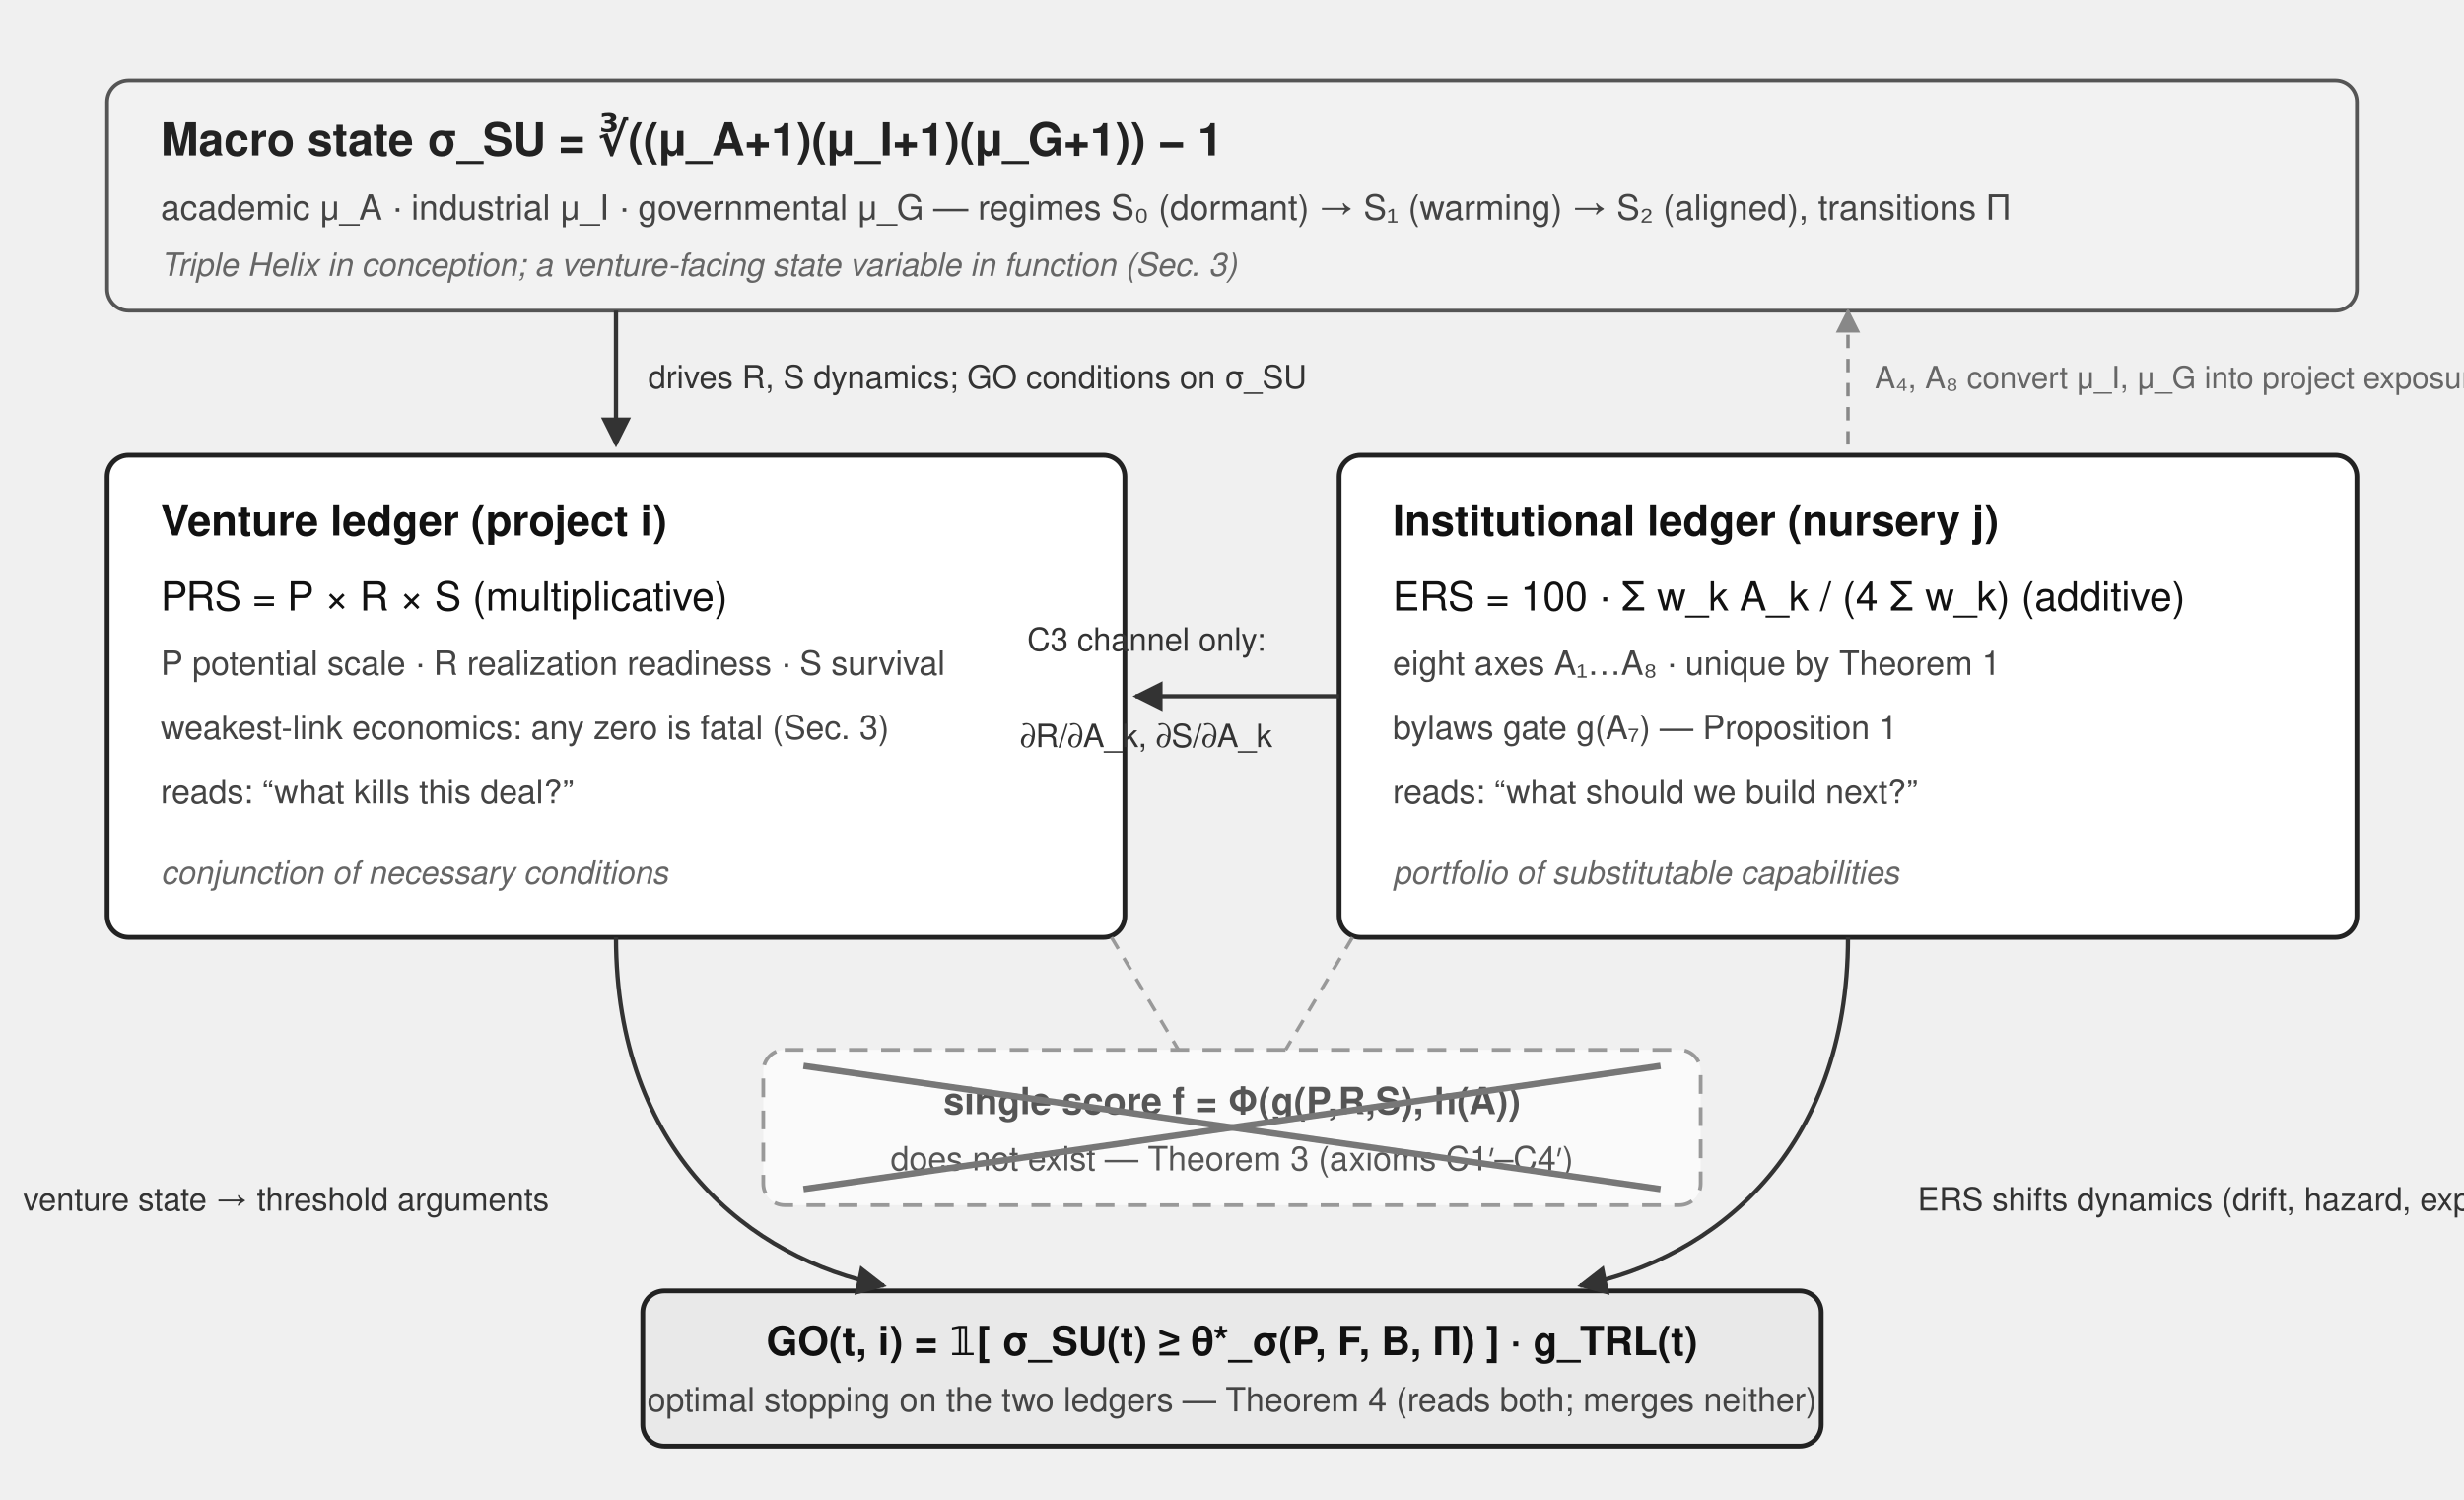
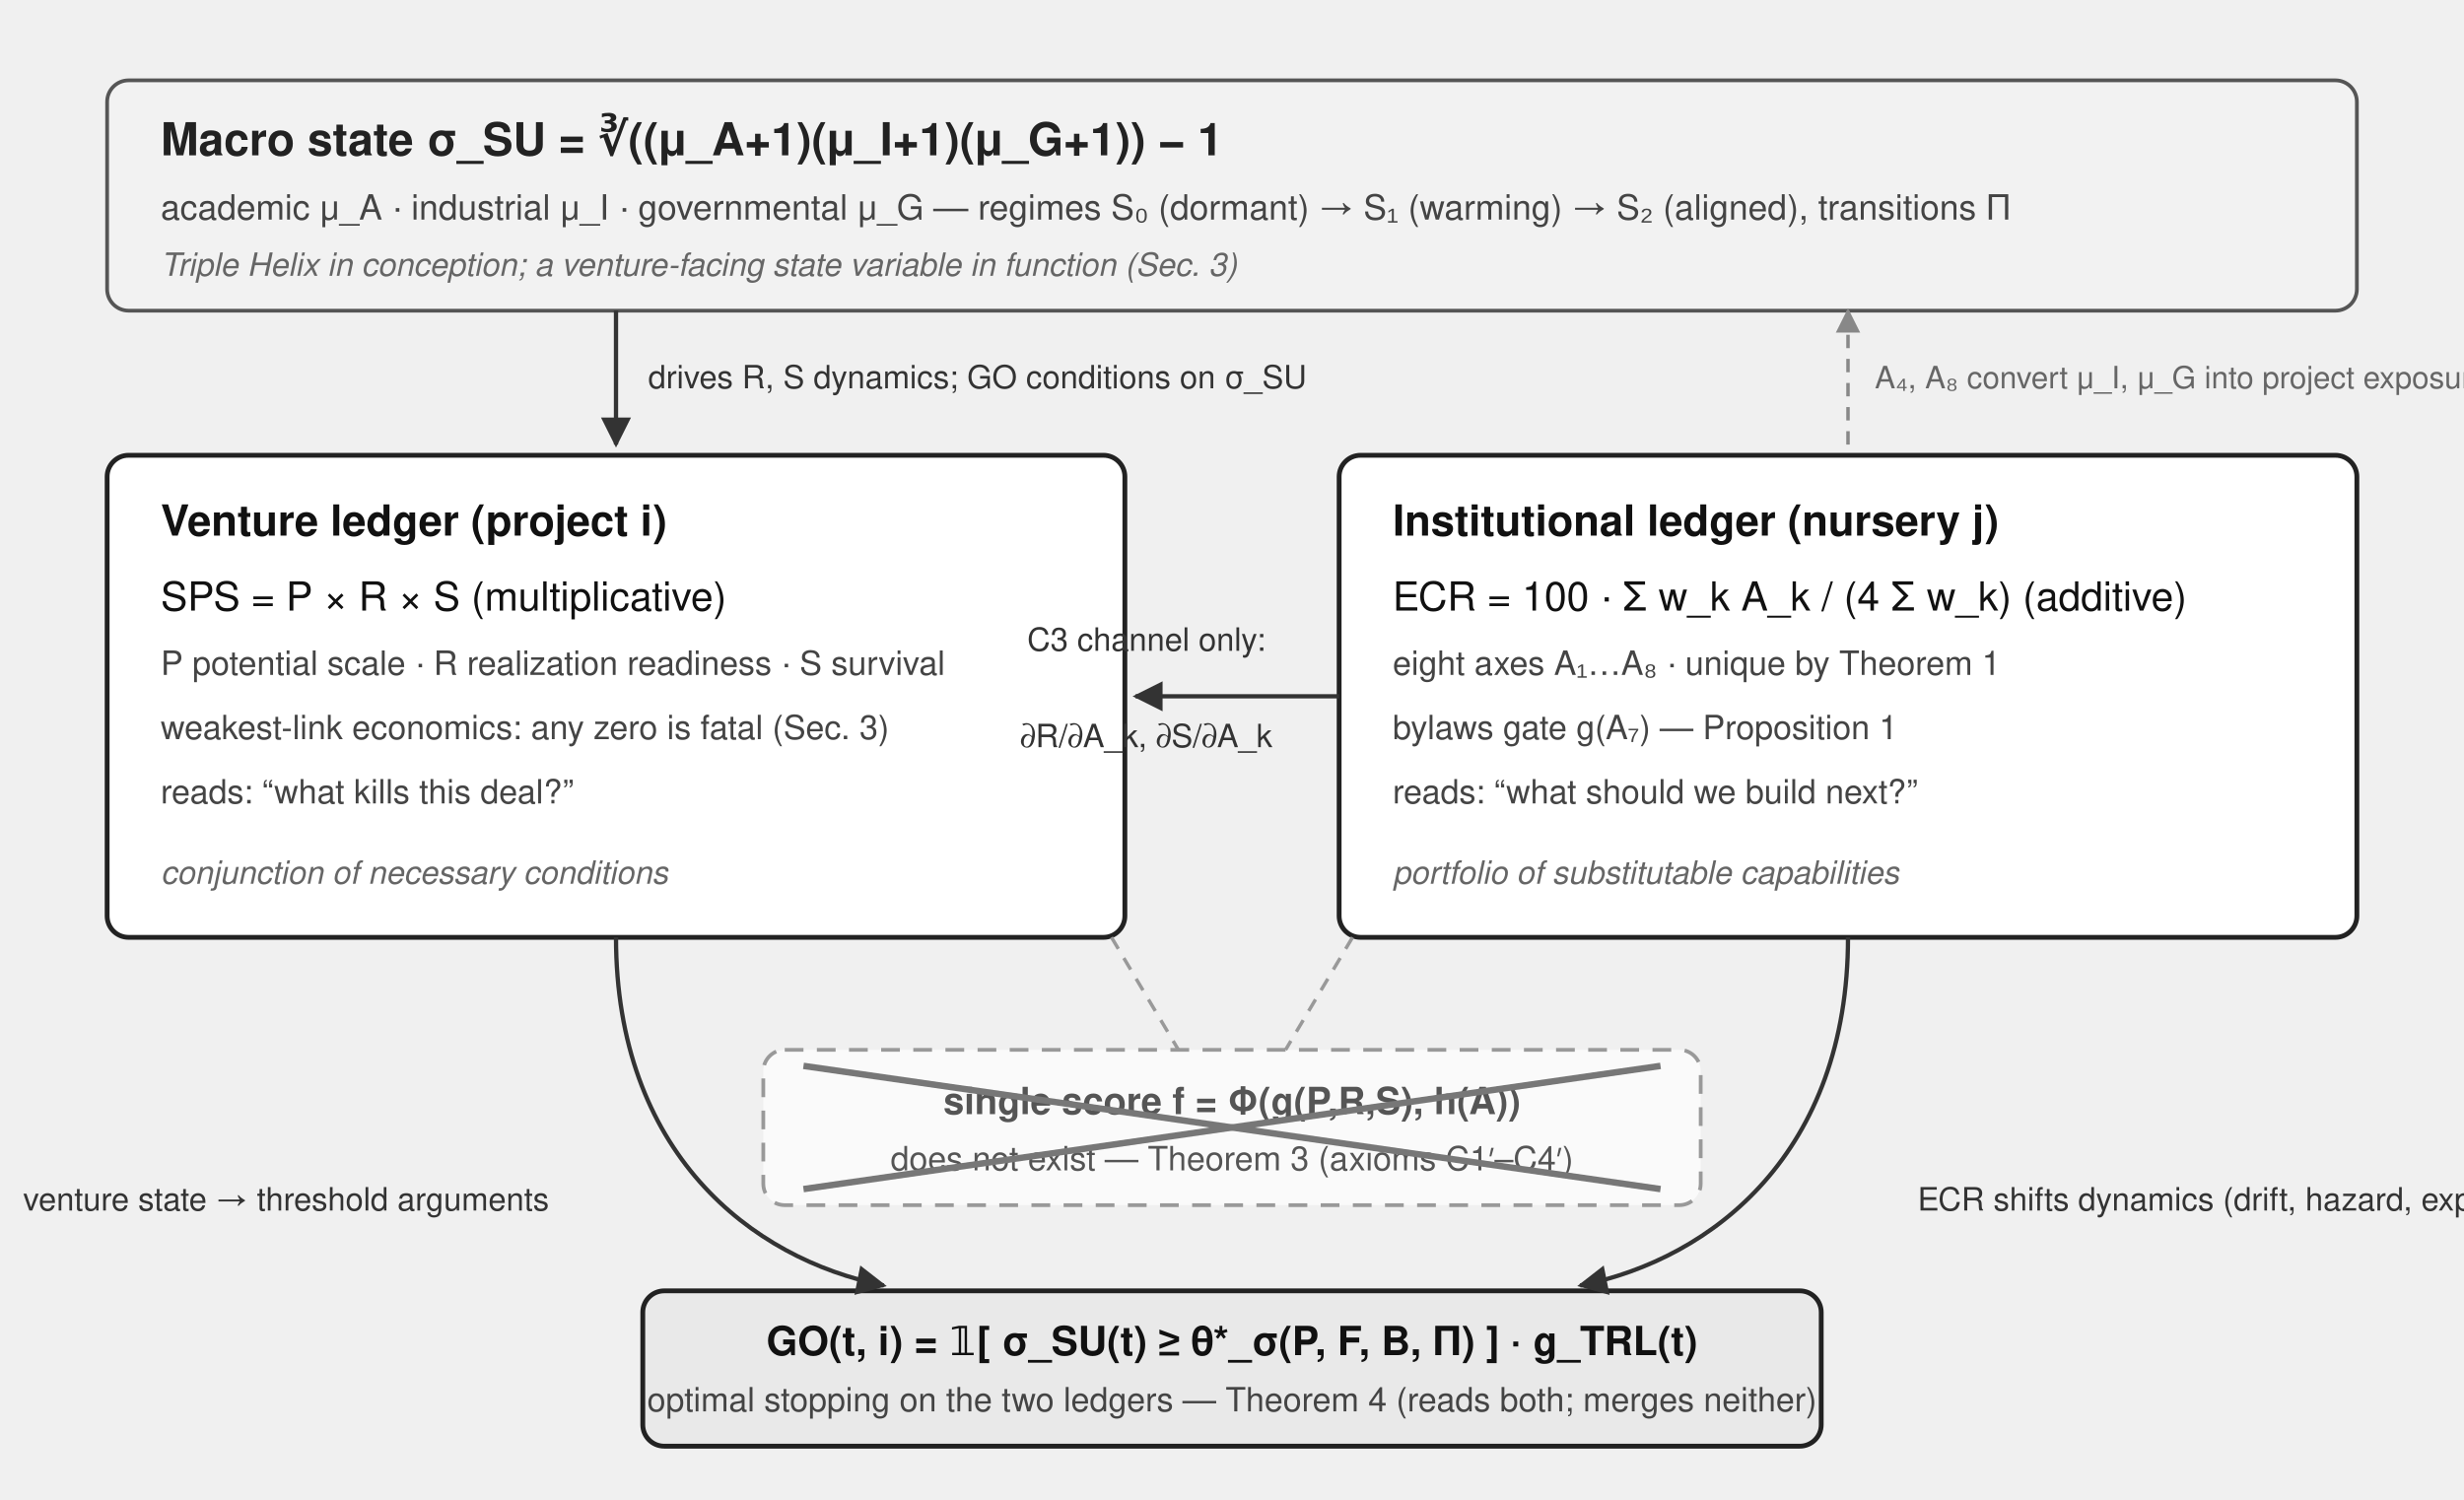
<svg xmlns="http://www.w3.org/2000/svg" viewBox="0 0 920 560" font-family="Helvetica, Arial, sans-serif">
  <defs>
    <marker id="arr" viewBox="0 0 10 10" refX="9" refY="5" markerWidth="7" markerHeight="7" orient="auto-start-reverse">
      <path d="M 0 0 L 10 5 L 0 10 z" fill="#333" />
    </marker>
    <marker id="arrX" viewBox="0 0 10 10" refX="9" refY="5" markerWidth="7" markerHeight="7" orient="auto-start-reverse">
      <path d="M 0 0 L 10 5 L 0 10 z" fill="#888" />
    </marker>
  </defs>
  <rect x="40" y="30" width="840" height="86" rx="8" fill="#f2f2f2" stroke="#555" stroke-width="1.4" />
  <text x="60" y="58" font-size="17" font-weight="bold" fill="#222">Macro state  σ_SU = ∛((μ_A+1)(μ_I+1)(μ_G+1)) − 1</text>
  <text x="60" y="82" font-size="13" fill="#444">academic μ_A · industrial μ_I · governmental μ_G   —   regimes S₀ (dormant) → S₁ (warming) → S₂ (aligned), transitions Π</text>
  <text x="60" y="103" font-size="12" fill="#666" font-style="italic">Triple Helix in conception; a venture-facing state variable in function (Sec. 3)</text>
  <rect x="40" y="170" width="380" height="180" rx="8" fill="#ffffff" stroke="#222" stroke-width="1.8" />
  <text x="60" y="200" font-size="16" font-weight="bold" fill="#111">Venture ledger (project i)</text>
-   <text x="60" y="228" font-size="15" fill="#111">PRS = P × R × S   (multiplicative)</text>
+   <text x="60" y="228" font-size="15" fill="#111">SPS = P × R × S   (multiplicative)</text>
  <text x="60" y="252" font-size="12.5" fill="#444">P potential scale · R realization readiness · S survival</text>
  <text x="60" y="276" font-size="12.5" fill="#444">weakest-link economics: any zero is fatal (Sec. 3)</text>
  <text x="60" y="300" font-size="12.5" fill="#444">reads: “what kills this deal?”</text>
  <text x="60" y="330" font-size="12" fill="#666" font-style="italic">conjunction of necessary conditions</text>
  <rect x="500" y="170" width="380" height="180" rx="8" fill="#ffffff" stroke="#222" stroke-width="1.8" />
  <text x="520" y="200" font-size="16" font-weight="bold" fill="#111">Institutional ledger (nursery j)</text>
-   <text x="520" y="228" font-size="15" fill="#111">ERS = 100 · Σ w_k A_k / (4 Σ w_k)   (additive)</text>
+   <text x="520" y="228" font-size="15" fill="#111">ECR = 100 · Σ w_k A_k / (4 Σ w_k)   (additive)</text>
  <text x="520" y="252" font-size="12.5" fill="#444">eight axes A₁…A₈ · unique by Theorem 1</text>
  <text x="520" y="276" font-size="12.5" fill="#444">bylaws gate g(A₇) — Proposition 1</text>
  <text x="520" y="300" font-size="12.5" fill="#444">reads: “what should we build next?”</text>
  <text x="520" y="330" font-size="12" fill="#666" font-style="italic">portfolio of substitutable capabilities</text>
  <line x1="230" y1="116" x2="230" y2="166" stroke="#333" stroke-width="1.6" marker-end="url(#arr)" />
  <text x="242" y="145" font-size="12" fill="#333">drives R, S dynamics; GO conditions on σ_SU</text>
  <path d="M 500 260 C 470 260, 450 260, 424 260" stroke="#333" stroke-width="1.6" fill="none" marker-end="url(#arr)" />
  <text x="428" y="243" font-size="12" fill="#333" text-anchor="middle">C3 channel only:</text>
  <text x="428" y="279" font-size="12" fill="#333" text-anchor="middle">∂R/∂A_k, ∂S/∂A_k</text>
  <line x1="690" y1="166" x2="690" y2="116" stroke="#888" stroke-width="1.3" marker-end="url(#arrX)" stroke-dasharray="5 4" />
  <text x="700" y="145" font-size="11.5" fill="#666">A₄, A₈ convert μ_I, μ_G into project exposure</text>
  <rect x="285" y="392" width="350" height="58" rx="8" fill="#fafafa" stroke="#999" stroke-width="1.4" stroke-dasharray="7 5" />
  <text x="460" y="416" font-size="14" font-weight="bold" fill="#555" text-anchor="middle">single score  f = Φ(g(P,R,S), h(A))</text>
  <text x="460" y="437" font-size="12.5" fill="#555" text-anchor="middle">does not exist — Theorem 3 (axioms C1′–C4′)</text>
  <line x1="415" y1="350" x2="440" y2="392" stroke="#999" stroke-width="1.3" stroke-dasharray="5 4" />
  <line x1="505" y1="350" x2="480" y2="392" stroke="#999" stroke-width="1.3" stroke-dasharray="5 4" />
  <line x1="300" y1="398" x2="620" y2="444" stroke="#777" stroke-width="2.4" />
  <line x1="620" y1="398" x2="300" y2="444" stroke="#777" stroke-width="2.4" />
  <rect x="240" y="482" width="440" height="58" rx="8" fill="#e9e9e9" stroke="#222" stroke-width="1.8" />
  <text x="460" y="506" font-size="15" font-weight="bold" fill="#111" text-anchor="middle">GO(t, i) = 𝟙[ σ_SU(t) ≥ θ*_σ(P, F, B, Π) ] · g_TRL(t)</text>
  <text x="460" y="527" font-size="12.5" fill="#444" text-anchor="middle">optimal stopping on the two ledgers — Theorem 4 (reads both; merges neither)</text>
  <path d="M 230 350 C 230 430, 280 470, 330 480" stroke="#333" stroke-width="1.6" fill="none" marker-end="url(#arr)" />
  <path d="M 690 350 C 690 430, 640 470, 590 480" stroke="#333" stroke-width="1.6" fill="none" marker-end="url(#arr)" />
  <text x="205" y="452" font-size="12" fill="#333" text-anchor="end">venture state → threshold arguments</text>
-   <text x="716" y="452" font-size="12" fill="#333">ERS shifts dynamics (drift, hazard, exposure)</text>
+   <text x="716" y="452" font-size="12" fill="#333">ECR shifts dynamics (drift, hazard, exposure)</text>
</svg>
